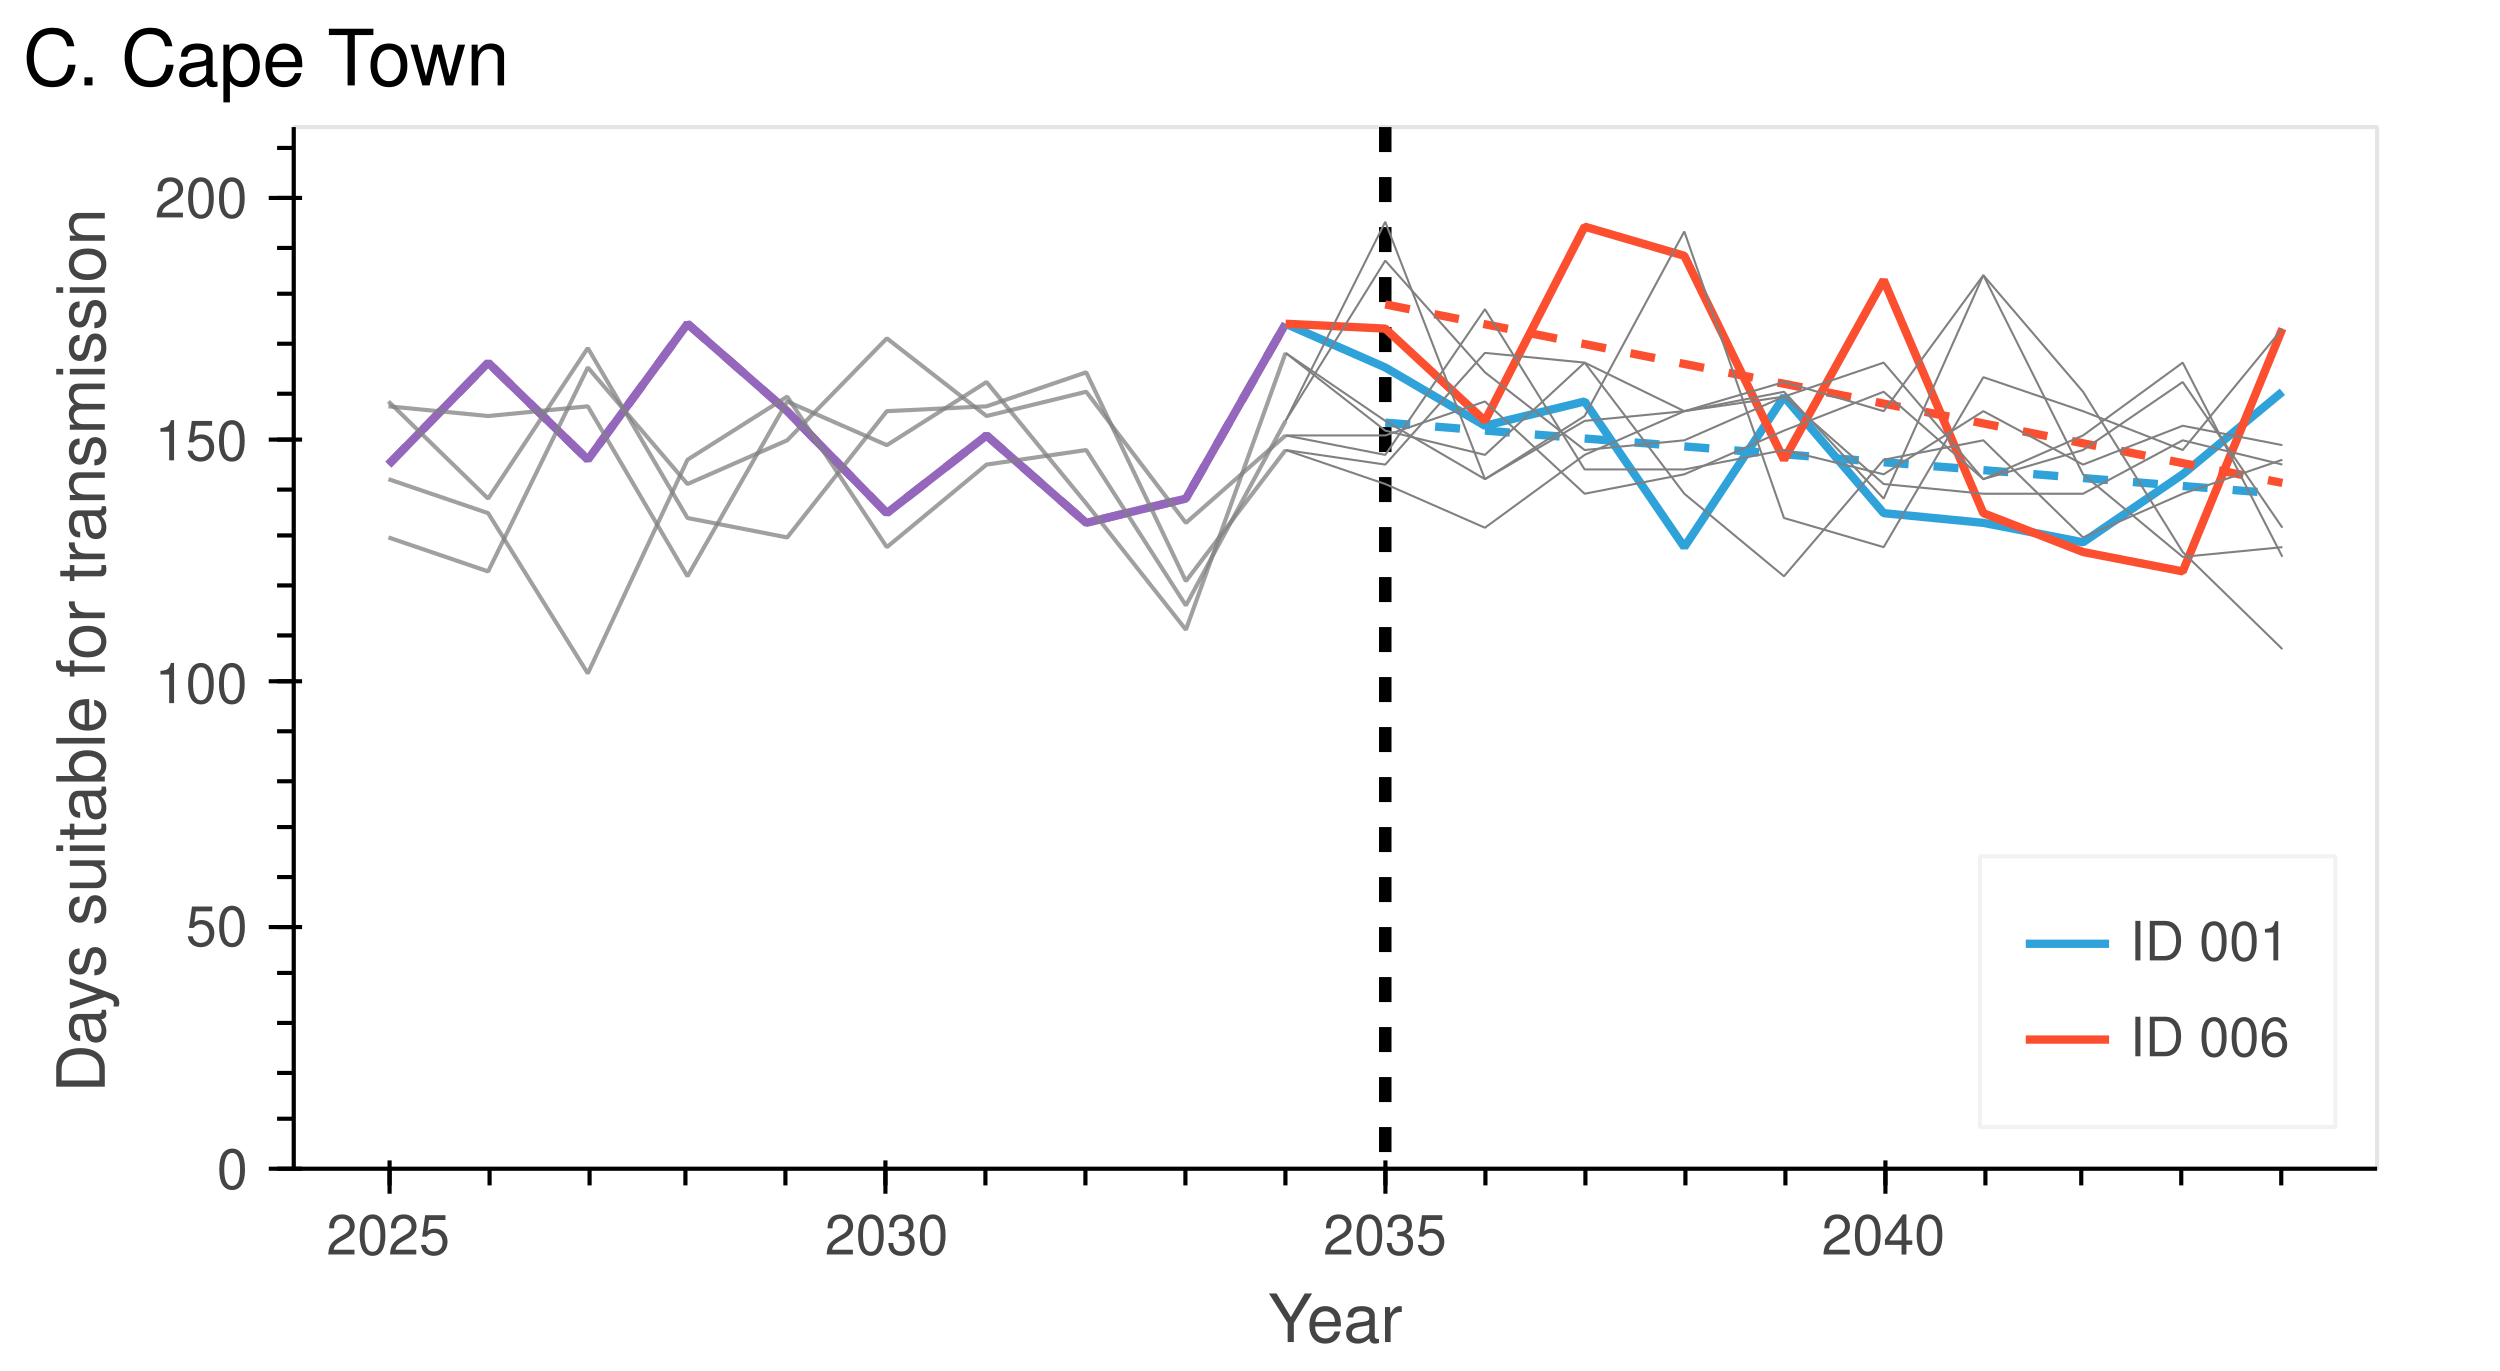
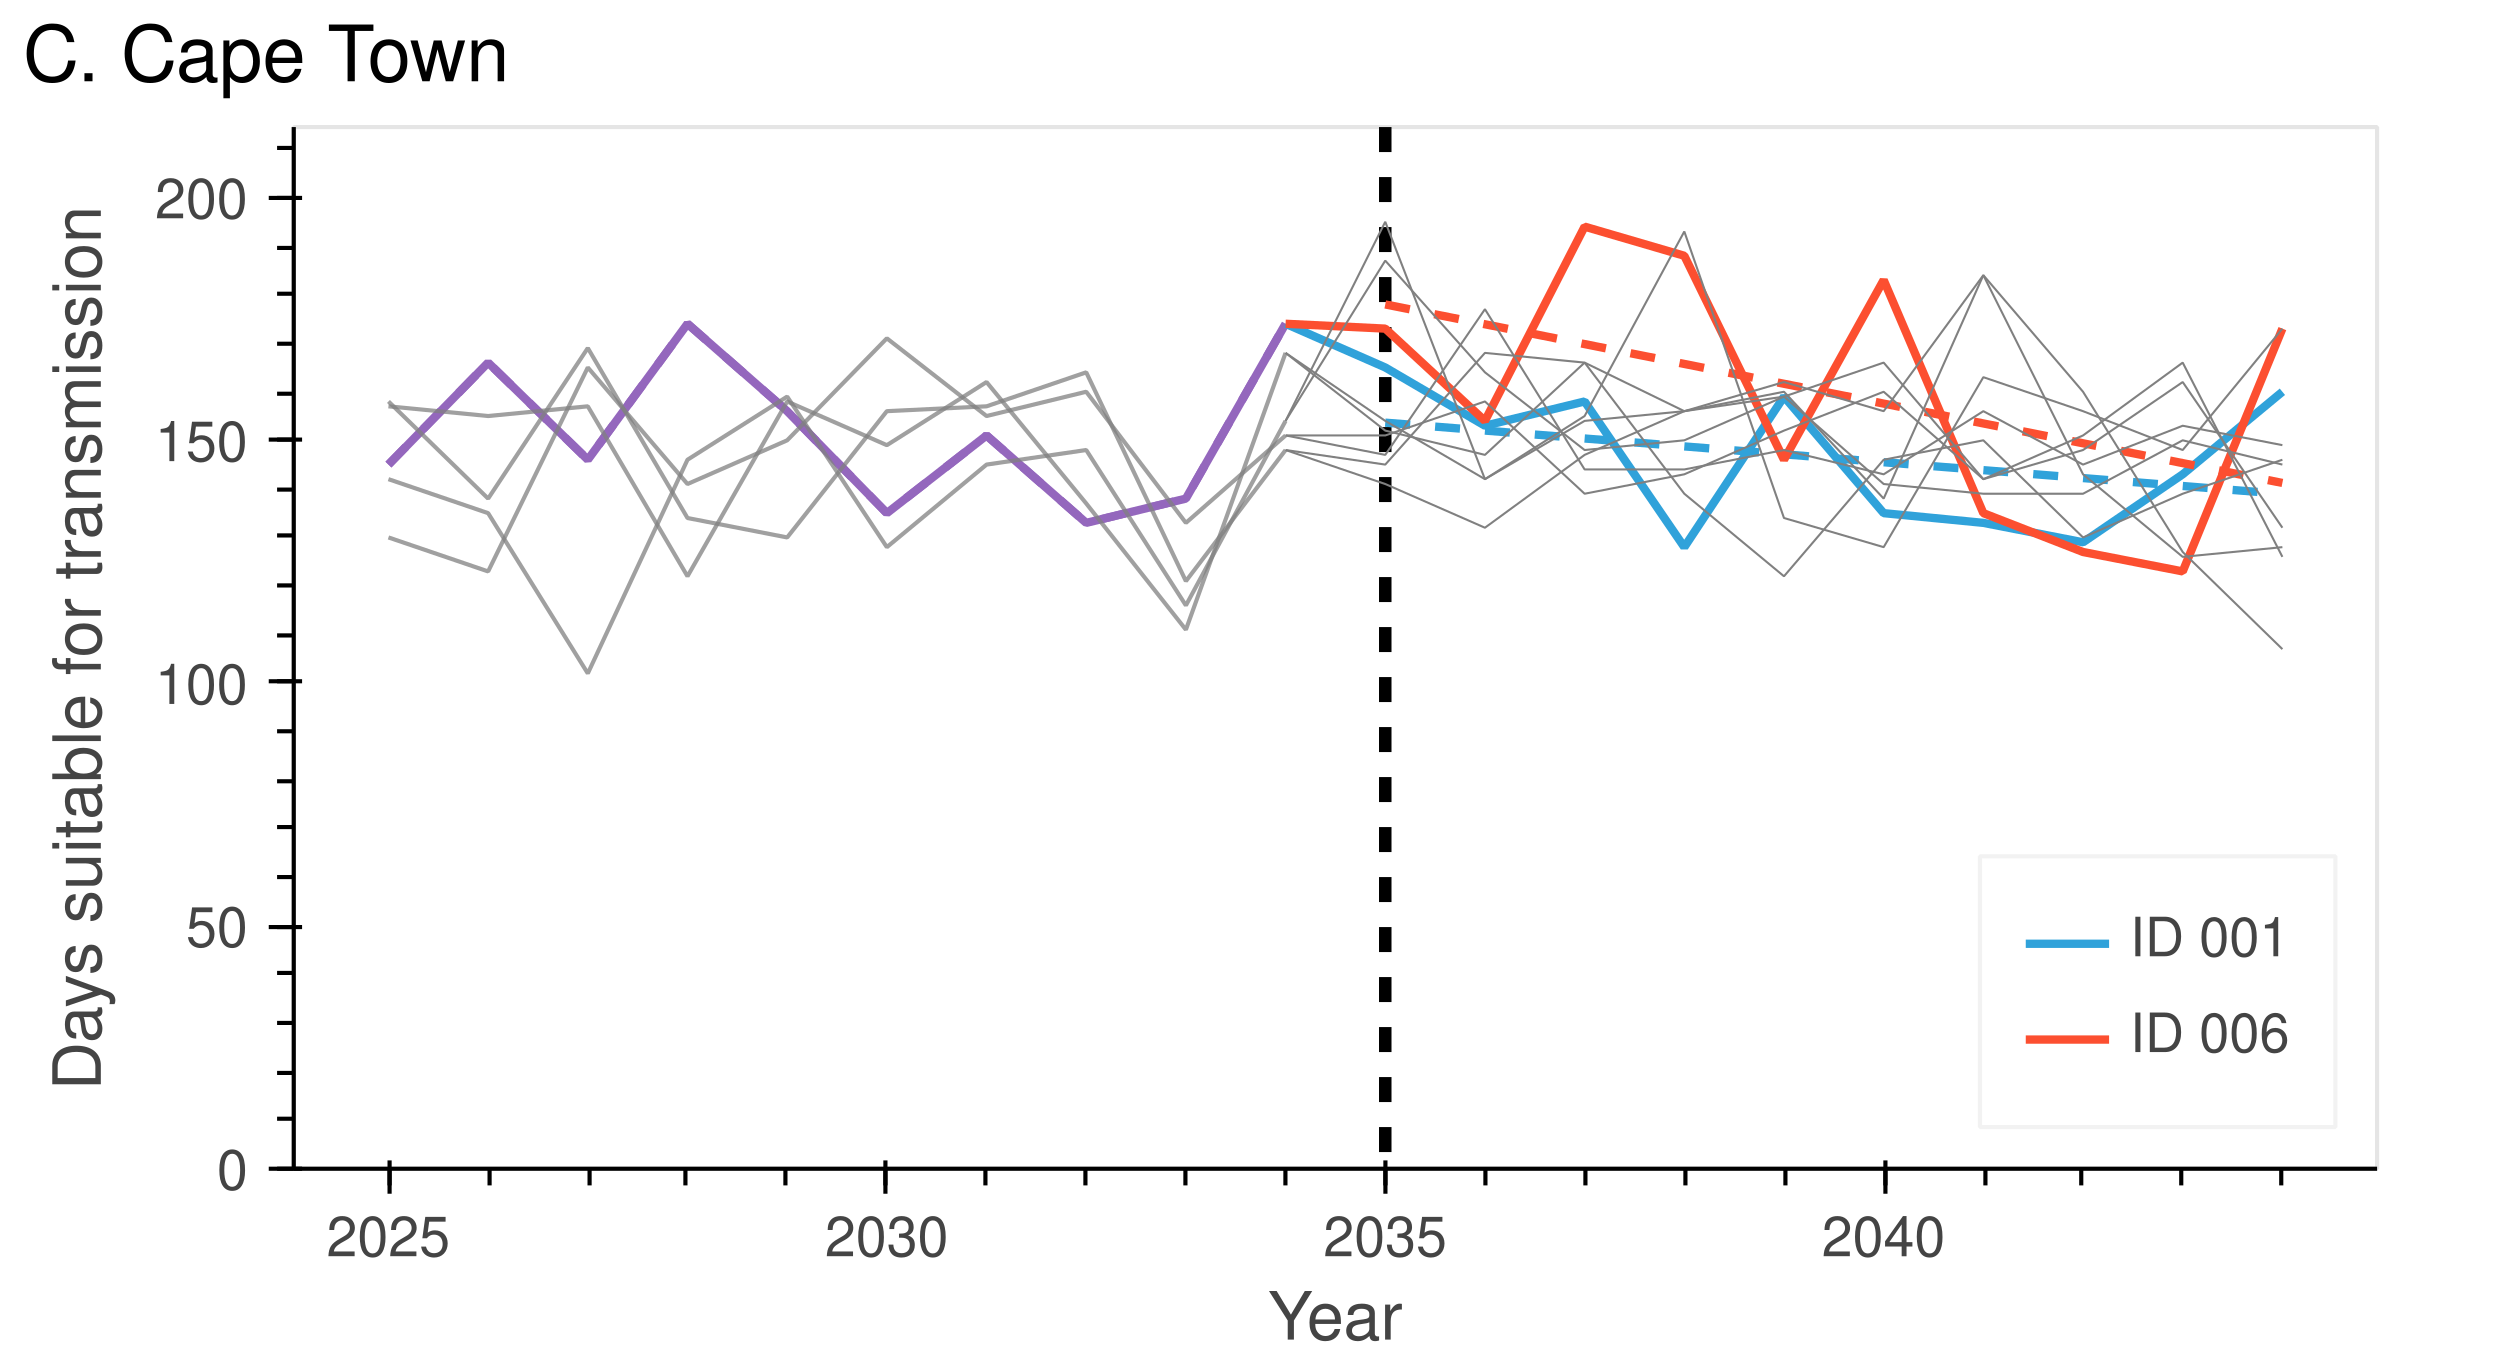
<svg xmlns="http://www.w3.org/2000/svg" version="1.1" width="600" height="329">
  <defs>
-     <clipPath id="qrHXLPAEHOWK">
+     <clipPath id="fwSmhpRrkswO">
      <path fill="none" stroke="none" d="M 70.5 30.5 L 570.5 30.5 L 570.5 280.5 L 70.5 280.5 L 70.5 30.5 Z" />
    </clipPath>
-     <clipPath id="iImNrKSATWlB">
+     <clipPath id="hklfNObJTkie">
      <path fill="none" stroke="none" d="M 70.5 30.5 L 570.5 30.5 L 570.5 280.5 L 70.5 280.5 L 70.5 30.5 Z" />
    </clipPath>
-     <clipPath id="BDKxAVWhhMIe">
+     <clipPath id="WxkSHTUaNZhO">
      <path fill="none" stroke="none" d="M 70.5 30.5 L 570.5 30.5 L 570.5 280.5 L 70.5 280.5 L 70.5 30.5 Z" />
    </clipPath>
-     <clipPath id="QsftzmLxyETf">
+     <clipPath id="meRzJEFsIJvA">
      <path fill="none" stroke="none" d="M 70.5 30.5 L 570.5 30.5 L 570.5 280.5 L 70.5 280.5 L 70.5 30.5 Z" />
    </clipPath>
-     <clipPath id="bNoiZnlAKuav">
+     <clipPath id="CXlgFdwrpheL">
      <path fill="none" stroke="none" d="M 70.5 30.5 L 570.5 30.5 L 570.5 280.5 L 70.5 280.5 L 70.5 30.5 Z" />
    </clipPath>
-     <clipPath id="iAuIpiaTtLFI">
+     <clipPath id="LyuqGbJlOwqZ">
      <path fill="none" stroke="none" d="M 70.5 30.5 L 570.5 30.5 L 570.5 280.5 L 70.5 280.5 L 70.5 30.5 Z" />
    </clipPath>
-     <clipPath id="AmfwlCLSoJCk">
+     <clipPath id="vNzPPoLFDfTp">
      <path fill="none" stroke="none" d="M 70.5 30.5 L 570.5 30.5 L 570.5 280.5 L 70.5 280.5 L 70.5 30.5 Z" />
    </clipPath>
-     <clipPath id="gKtifgJDakck">
+     <clipPath id="zhUTLUHWwVXd">
      <path fill="none" stroke="none" d="M 70.5 30.5 L 570.5 30.5 L 570.5 280.5 L 70.5 280.5 L 70.5 30.5 Z" />
    </clipPath>
-     <clipPath id="dEenGqGNUPkZ">
+     <clipPath id="yqhEkkZPbUMy">
      <path fill="none" stroke="none" d="M 70.5 30.5 L 570.5 30.5 L 570.5 280.5 L 70.5 280.5 L 70.5 30.5 Z" />
    </clipPath>
-     <clipPath id="NMvPCxnwoRWy">
+     <clipPath id="UwrbwmgIAsUn">
      <path fill="none" stroke="none" d="M 70.5 30.5 L 570.5 30.5 L 570.5 280.5 L 70.5 280.5 L 70.5 30.5 Z" />
    </clipPath>
-     <clipPath id="qGXuokVneHKy">
+     <clipPath id="lEHVlRlGpVow">
      <path fill="none" stroke="none" d="M 70.5 30.5 L 570.5 30.5 L 570.5 280.5 L 70.5 280.5 L 70.5 30.5 Z" />
    </clipPath>
-     <clipPath id="wnkpznmvRsfM">
+     <clipPath id="KnySaGwdCvLx">
      <path fill="none" stroke="none" d="M 70.5 30.5 L 570.5 30.5 L 570.5 280.5 L 70.5 280.5 L 70.5 30.5 Z" />
    </clipPath>
-     <clipPath id="OVWtqcMomgek">
+     <clipPath id="SNsCiVsQoeSE">
      <path fill="none" stroke="none" d="M 70.5 30.5 L 570.5 30.5 L 570.5 280.5 L 70.5 280.5 L 70.5 30.5 Z" />
    </clipPath>
-     <clipPath id="JHipdZFXnOdi">
+     <clipPath id="xqTmyDpnmFxT">
      <path fill="none" stroke="none" d="M 70.5 30.5 L 570.5 30.5 L 570.5 280.5 L 70.5 280.5 L 70.5 30.5 Z" />
    </clipPath>
-     <clipPath id="kAuqWKUpFxNS">
+     <clipPath id="EcTpmHAZnGGx">
      <path fill="none" stroke="none" d="M 70.5 30.5 L 570.5 30.5 L 570.5 280.5 L 70.5 280.5 L 70.5 30.5 Z" />
    </clipPath>
-     <clipPath id="AafxTEExkOIy">
+     <clipPath id="HfNQPbrMaWzm">
      <path fill="none" stroke="none" d="M 70.5 30.5 L 570.5 30.5 L 570.5 280.5 L 70.5 280.5 L 70.5 30.5 Z" />
    </clipPath>
-     <clipPath id="qVcwoJGcETUJ">
+     <clipPath id="eqiVubdqfLzt">
      <path fill="none" stroke="none" d="M 70.5 30.5 L 570.5 30.5 L 570.5 280.5 L 70.5 280.5 L 70.5 30.5 Z" />
    </clipPath>
-     <clipPath id="nZBQKsdPkdPF">
+     <clipPath id="rsHgpHAlIdQS">
      <path fill="none" stroke="none" d="M 70.5 30.5 L 570.5 30.5 L 570.5 280.5 L 70.5 280.5 L 70.5 30.5 Z" />
    </clipPath>
-     <clipPath id="JuvdrEWBBuwZ">
+     <clipPath id="abbgxfVXTNqg">
      <path fill="none" stroke="none" d="M 70.5 30.5 L 570.5 30.5 L 570.5 280.5 L 70.5 280.5 L 70.5 30.5 Z" />
    </clipPath>
-     <clipPath id="tUEXMGbmiSzW">
+     <clipPath id="TQydoMvTNABU">
      <path fill="none" stroke="none" d="M 70.5 30.5 L 570.5 30.5 L 570.5 280.5 L 70.5 280.5 L 70.5 30.5 Z" />
    </clipPath>
-     <clipPath id="UEZAyFiGAAAx">
+     <clipPath id="ibrBTdqTxkaD">
      <path fill="none" stroke="none" d="M 70.5 30.5 L 570.5 30.5 L 570.5 280.5 L 70.5 280.5 L 70.5 30.5 Z" />
    </clipPath>
-     <clipPath id="ZeoqChEMpvER">
+     <clipPath id="rrhtPuTXpSCu">
      <path fill="none" stroke="none" d="M 70.5 30.5 L 570.5 30.5 L 570.5 280.5 L 70.5 280.5 L 70.5 30.5 Z" />
    </clipPath>
-     <clipPath id="XcVTrNrkwnaR">
+     <clipPath id="SqbyvsCvkPZr">
      <path fill="none" stroke="none" d="M 70.5 30.5 L 570.5 30.5 L 570.5 280.5 L 70.5 280.5 L 70.5 30.5 Z" />
    </clipPath>
  </defs>
  <path fill="none" stroke="#e5e5e5" paint-order="fill" d="M 70.5 30.5 L 570.5 30.5 L 570.5 280.5 L 70.5 280.5 L 70.5 30.5 Z" stroke-linejoin="bevel" stroke-miterlimit="10" />
-   <path fill="none" stroke="black" paint-order="fill" d="M 332.462 30.5 L 332.462 280.5" stroke-linejoin="bevel" stroke-miterlimit="10" stroke-width="3" stroke-dasharray="6" clip-path="url(#BDKxAVWhhMIe)" />
-   <path fill="none" stroke="#9467bd" paint-order="fill" d="M 93.227 111.502 L 117.151 87.027 L 141.074 110.337 L 164.998 77.703 L 188.921 98.682 L 212.844 123.157 L 236.768 104.509 L 260.691 125.488 L 284.615 119.661 L 308.538 77.703" stroke-linejoin="bevel" stroke-miterlimit="10" stroke-width="2" clip-path="url(#QsftzmLxyETf)" />
-   <path fill="none" stroke="#9467bd" paint-order="fill" d="M 93.227 111.502 L 117.151 87.027 L 141.074 110.337 L 164.998 77.703 L 188.921 98.682 L 212.844 123.157 L 236.768 104.509 L 260.691 125.488 L 284.615 119.661 L 308.538 77.703" stroke-linejoin="bevel" stroke-miterlimit="10" stroke-width="2" stroke-dasharray="6" clip-path="url(#bNoiZnlAKuav)" />
-   <path fill="none" stroke="#30a2da" paint-order="fill" d="M 308.538 77.703 L 332.462 88.192 L 356.385 102.178 L 380.309 96.351 L 404.232 131.316 L 428.156 95.185 L 452.079 123.157 L 476.002 125.488 L 499.926 130.15 L 523.849 113.833 L 547.773 94.02" stroke-linejoin="bevel" stroke-miterlimit="10" stroke-width="2" clip-path="url(#iAuIpiaTtLFI)" />
-   <path fill="none" stroke="#30a2da" paint-order="fill" d="M 332.462 101.437 L 356.385 103.337 L 380.309 105.237 L 404.232 107.137 L 428.156 109.037 L 452.079 110.937 L 476.002 112.837 L 499.926 114.737 L 523.849 116.638 L 547.773 118.538" stroke-linejoin="bevel" stroke-miterlimit="10" stroke-width="2" stroke-dasharray="6" clip-path="url(#AmfwlCLSoJCk)" />
-   <path fill="none" stroke="#fc4f30" paint-order="fill" d="M 308.538 77.703 L 332.462 78.868 L 356.385 101.013 L 380.309 54.393 L 404.232 61.386 L 428.156 110.337 L 452.079 67.213 L 476.002 123.157 L 499.926 132.481 L 523.849 137.143 L 547.773 78.868" stroke-linejoin="bevel" stroke-miterlimit="10" stroke-width="2" clip-path="url(#gKtifgJDakck)" />
-   <path fill="none" stroke="#fc4f30" paint-order="fill" d="M 332.462 73.062 L 356.385 77.823 L 380.309 82.584 L 404.232 87.345 L 428.156 92.106 L 452.079 96.866 L 476.002 101.627 L 499.926 106.388 L 523.849 111.149 L 547.773 115.91" stroke-linejoin="bevel" stroke-miterlimit="10" stroke-width="2" stroke-dasharray="6" clip-path="url(#dEenGqGNUPkZ)" />
-   <path fill="none" stroke="rgb(128,128,128)" paint-order="fill" d="M 93.227 97.516 L 117.151 99.847 L 141.074 97.516 L 164.998 138.309 L 188.921 96.351 L 212.844 106.84 L 236.768 91.689 L 260.691 120.826 L 284.615 151.129 L 308.538 84.696" stroke-opacity="0.749" stroke-linejoin="bevel" stroke-miterlimit="10" clip-path="url(#NMvPCxnwoRWy)" />
-   <path fill="none" stroke="grey" paint-order="fill" d="M 308.538 84.696 L 332.462 103.344 L 356.385 109.171 L 380.309 87.027 L 404.232 118.495 L 428.156 138.309 L 452.079 110.337 L 476.002 105.675 L 499.926 128.985 L 523.849 118.495 L 547.773 110.337" stroke-linejoin="bevel" stroke-miterlimit="10" stroke-width="0.5" clip-path="url(#qGXuokVneHKy)" />
-   <path fill="none" stroke="grey" paint-order="fill" d="M 308.538 84.696 L 332.462 101.013 L 356.385 114.999 L 380.309 101.013 L 404.232 98.682 L 428.156 94.02 L 452.079 119.661 L 476.002 66.048 L 499.926 94.02 L 523.849 132.481 L 547.773 155.791" stroke-linejoin="bevel" stroke-miterlimit="10" stroke-width="0.5" clip-path="url(#wnkpznmvRsfM)" />
-   <path fill="none" stroke="rgb(128,128,128)" paint-order="fill" d="M 93.227 96.351 L 117.151 119.661 L 141.074 83.53 L 164.998 124.323 L 188.921 128.985 L 212.844 98.682 L 236.768 97.516 L 260.691 89.358 L 284.615 139.474 L 308.538 108.006" stroke-opacity="0.749" stroke-linejoin="bevel" stroke-miterlimit="10" clip-path="url(#OVWtqcMomgek)" />
-   <path fill="none" stroke="grey" paint-order="fill" d="M 308.538 108.006 L 332.462 111.502 L 356.385 84.696 L 380.309 87.027 L 404.232 98.682 L 428.156 91.689 L 452.079 98.682 L 476.002 66.048 L 499.926 113.833 L 523.849 133.647 L 547.773 131.316" stroke-linejoin="bevel" stroke-miterlimit="10" stroke-width="0.5" clip-path="url(#JHipdZFXnOdi)" />
-   <path fill="none" stroke="grey" paint-order="fill" d="M 308.538 108.006 L 332.462 116.164 L 356.385 126.654 L 380.309 109.171 L 404.232 98.682 L 428.156 95.185 L 452.079 87.027 L 476.002 114.999 L 499.926 104.509 L 523.849 87.027 L 547.773 133.647" stroke-linejoin="bevel" stroke-miterlimit="10" stroke-width="0.5" clip-path="url(#kAuqWKUpFxNS)" />
-   <path fill="none" stroke="rgb(128,128,128)" paint-order="fill" d="M 93.227 128.985 L 117.151 137.143 L 141.074 88.192 L 164.998 116.164 L 188.921 105.675 L 212.844 81.199 L 236.768 99.847 L 260.691 94.02 L 284.615 125.488 L 308.538 104.509" stroke-opacity="0.749" stroke-linejoin="bevel" stroke-miterlimit="10" clip-path="url(#AafxTEExkOIy)" />
-   <path fill="none" stroke="grey" paint-order="fill" d="M 308.538 104.509 L 332.462 104.509 L 356.385 96.351 L 380.309 118.495 L 404.232 113.833 L 428.156 103.344 L 452.079 94.02 L 476.002 114.999 L 499.926 108.006 L 523.849 91.689 L 547.773 126.654" stroke-linejoin="bevel" stroke-miterlimit="10" stroke-width="0.5" clip-path="url(#qVcwoJGcETUJ)" />
-   <path fill="none" stroke="grey" paint-order="fill" d="M 308.538 104.509 L 332.462 109.171 L 356.385 74.206 L 380.309 112.668 L 404.232 112.668 L 428.156 108.006 L 452.079 113.833 L 476.002 98.682 L 499.926 111.502 L 523.849 102.178 L 547.773 106.84" stroke-linejoin="bevel" stroke-miterlimit="10" stroke-width="0.5" clip-path="url(#nZBQKsdPkdPF)" />
-   <path fill="none" stroke="rgb(128,128,128)" paint-order="fill" d="M 93.227 114.999 L 117.151 123.157 L 141.074 161.619 L 164.998 110.337 L 188.921 95.185 L 212.844 131.316 L 236.768 111.502 L 260.691 108.006 L 284.615 145.302 L 308.538 101.013" stroke-opacity="0.749" stroke-linejoin="bevel" stroke-miterlimit="10" clip-path="url(#JuvdrEWBBuwZ)" />
-   <path fill="none" stroke="grey" paint-order="fill" d="M 308.538 101.013 L 332.462 53.227 L 356.385 114.999 L 380.309 99.847 L 404.232 55.558 L 428.156 124.323 L 452.079 131.316 L 476.002 90.523 L 499.926 98.682 L 523.849 108.006 L 547.773 78.868" stroke-linejoin="bevel" stroke-miterlimit="10" stroke-width="0.5" clip-path="url(#tUEXMGbmiSzW)" />
-   <path fill="none" stroke="grey" paint-order="fill" d="M 308.538 101.013 L 332.462 62.551 L 356.385 89.358 L 380.309 108.006 L 404.232 105.675 L 428.156 95.185 L 452.079 116.164 L 476.002 118.495 L 499.926 118.495 L 523.849 105.675 L 547.773 111.502" stroke-linejoin="bevel" stroke-miterlimit="10" stroke-width="0.5" clip-path="url(#UEZAyFiGAAAx)" />
+   <path fill="none" stroke="black" paint-order="fill" d="M 332.462 30.5 L 332.462 280.5" stroke-linejoin="bevel" stroke-miterlimit="10" stroke-width="3" stroke-dasharray="6" clip-path="url(#WxkSHTUaNZhO)" />
+   <path fill="none" stroke="#9467bd" paint-order="fill" d="M 93.227 111.502 L 117.151 87.027 L 141.074 110.337 L 164.998 77.703 L 188.921 98.682 L 212.844 123.157 L 236.768 104.509 L 260.691 125.488 L 284.615 119.661 L 308.538 77.703" stroke-linejoin="bevel" stroke-miterlimit="10" stroke-width="2" clip-path="url(#meRzJEFsIJvA)" />
+   <path fill="none" stroke="#9467bd" paint-order="fill" d="M 93.227 111.502 L 117.151 87.027 L 141.074 110.337 L 164.998 77.703 L 188.921 98.682 L 212.844 123.157 L 236.768 104.509 L 260.691 125.488 L 284.615 119.661 L 308.538 77.703" stroke-linejoin="bevel" stroke-miterlimit="10" stroke-width="2" stroke-dasharray="6" clip-path="url(#CXlgFdwrpheL)" />
+   <path fill="none" stroke="#30a2da" paint-order="fill" d="M 308.538 77.703 L 332.462 88.192 L 356.385 102.178 L 380.309 96.351 L 404.232 131.316 L 428.156 95.185 L 452.079 123.157 L 476.002 125.488 L 499.926 130.15 L 523.849 113.833 L 547.773 94.02" stroke-linejoin="bevel" stroke-miterlimit="10" stroke-width="2" clip-path="url(#LyuqGbJlOwqZ)" />
+   <path fill="none" stroke="#30a2da" paint-order="fill" d="M 332.462 101.437 L 356.385 103.337 L 380.309 105.237 L 404.232 107.137 L 428.156 109.037 L 452.079 110.937 L 476.002 112.837 L 499.926 114.737 L 523.849 116.638 L 547.773 118.538" stroke-linejoin="bevel" stroke-miterlimit="10" stroke-width="2" stroke-dasharray="6" clip-path="url(#vNzPPoLFDfTp)" />
+   <path fill="none" stroke="#fc4f30" paint-order="fill" d="M 308.538 77.703 L 332.462 78.868 L 356.385 101.013 L 380.309 54.393 L 404.232 61.386 L 428.156 110.337 L 452.079 67.213 L 476.002 123.157 L 499.926 132.481 L 523.849 137.143 L 547.773 78.868" stroke-linejoin="bevel" stroke-miterlimit="10" stroke-width="2" clip-path="url(#zhUTLUHWwVXd)" />
+   <path fill="none" stroke="#fc4f30" paint-order="fill" d="M 332.462 73.062 L 356.385 77.823 L 380.309 82.584 L 404.232 87.345 L 428.156 92.106 L 452.079 96.866 L 476.002 101.627 L 499.926 106.388 L 523.849 111.149 L 547.773 115.91" stroke-linejoin="bevel" stroke-miterlimit="10" stroke-width="2" stroke-dasharray="6" clip-path="url(#yqhEkkZPbUMy)" />
+   <path fill="none" stroke="rgb(128,128,128)" paint-order="fill" d="M 93.227 97.516 L 117.151 99.847 L 141.074 97.516 L 164.998 138.309 L 188.921 96.351 L 212.844 106.84 L 236.768 91.689 L 260.691 120.826 L 284.615 151.129 L 308.538 84.696" stroke-opacity="0.749" stroke-linejoin="bevel" stroke-miterlimit="10" clip-path="url(#UwrbwmgIAsUn)" />
+   <path fill="none" stroke="grey" paint-order="fill" d="M 308.538 84.696 L 332.462 103.344 L 356.385 109.171 L 380.309 87.027 L 404.232 118.495 L 428.156 138.309 L 452.079 110.337 L 476.002 105.675 L 499.926 128.985 L 523.849 118.495 L 547.773 110.337" stroke-linejoin="bevel" stroke-miterlimit="10" stroke-width="0.5" clip-path="url(#lEHVlRlGpVow)" />
+   <path fill="none" stroke="grey" paint-order="fill" d="M 308.538 84.696 L 332.462 101.013 L 356.385 114.999 L 380.309 101.013 L 404.232 98.682 L 428.156 94.02 L 452.079 119.661 L 476.002 66.048 L 499.926 94.02 L 523.849 132.481 L 547.773 155.791" stroke-linejoin="bevel" stroke-miterlimit="10" stroke-width="0.5" clip-path="url(#KnySaGwdCvLx)" />
+   <path fill="none" stroke="rgb(128,128,128)" paint-order="fill" d="M 93.227 96.351 L 117.151 119.661 L 141.074 83.53 L 164.998 124.323 L 188.921 128.985 L 212.844 98.682 L 236.768 97.516 L 260.691 89.358 L 284.615 139.474 L 308.538 108.006" stroke-opacity="0.749" stroke-linejoin="bevel" stroke-miterlimit="10" clip-path="url(#SNsCiVsQoeSE)" />
+   <path fill="none" stroke="grey" paint-order="fill" d="M 308.538 108.006 L 332.462 111.502 L 356.385 84.696 L 380.309 87.027 L 404.232 98.682 L 428.156 91.689 L 452.079 98.682 L 476.002 66.048 L 499.926 113.833 L 523.849 133.647 L 547.773 131.316" stroke-linejoin="bevel" stroke-miterlimit="10" stroke-width="0.5" clip-path="url(#xqTmyDpnmFxT)" />
+   <path fill="none" stroke="grey" paint-order="fill" d="M 308.538 108.006 L 332.462 116.164 L 356.385 126.654 L 380.309 109.171 L 404.232 98.682 L 428.156 95.185 L 452.079 87.027 L 476.002 114.999 L 499.926 104.509 L 523.849 87.027 L 547.773 133.647" stroke-linejoin="bevel" stroke-miterlimit="10" stroke-width="0.5" clip-path="url(#EcTpmHAZnGGx)" />
+   <path fill="none" stroke="rgb(128,128,128)" paint-order="fill" d="M 93.227 128.985 L 117.151 137.143 L 141.074 88.192 L 164.998 116.164 L 188.921 105.675 L 212.844 81.199 L 236.768 99.847 L 260.691 94.02 L 284.615 125.488 L 308.538 104.509" stroke-opacity="0.749" stroke-linejoin="bevel" stroke-miterlimit="10" clip-path="url(#HfNQPbrMaWzm)" />
+   <path fill="none" stroke="grey" paint-order="fill" d="M 308.538 104.509 L 332.462 104.509 L 356.385 96.351 L 380.309 118.495 L 404.232 113.833 L 428.156 103.344 L 452.079 94.02 L 476.002 114.999 L 499.926 108.006 L 523.849 91.689 L 547.773 126.654" stroke-linejoin="bevel" stroke-miterlimit="10" stroke-width="0.5" clip-path="url(#eqiVubdqfLzt)" />
+   <path fill="none" stroke="grey" paint-order="fill" d="M 308.538 104.509 L 332.462 109.171 L 356.385 74.206 L 380.309 112.668 L 404.232 112.668 L 428.156 108.006 L 452.079 113.833 L 476.002 98.682 L 499.926 111.502 L 523.849 102.178 L 547.773 106.84" stroke-linejoin="bevel" stroke-miterlimit="10" stroke-width="0.5" clip-path="url(#rsHgpHAlIdQS)" />
+   <path fill="none" stroke="rgb(128,128,128)" paint-order="fill" d="M 93.227 114.999 L 117.151 123.157 L 141.074 161.619 L 164.998 110.337 L 188.921 95.185 L 212.844 131.316 L 236.768 111.502 L 260.691 108.006 L 284.615 145.302 L 308.538 101.013" stroke-opacity="0.749" stroke-linejoin="bevel" stroke-miterlimit="10" clip-path="url(#abbgxfVXTNqg)" />
+   <path fill="none" stroke="grey" paint-order="fill" d="M 308.538 101.013 L 332.462 53.227 L 356.385 114.999 L 380.309 99.847 L 404.232 55.558 L 428.156 124.323 L 452.079 131.316 L 476.002 90.523 L 499.926 98.682 L 523.849 108.006 L 547.773 78.868" stroke-linejoin="bevel" stroke-miterlimit="10" stroke-width="0.5" clip-path="url(#TQydoMvTNABU)" />
+   <path fill="none" stroke="grey" paint-order="fill" d="M 308.538 101.013 L 332.462 62.551 L 356.385 89.358 L 380.309 108.006 L 404.232 105.675 L 428.156 95.185 L 452.079 116.164 L 476.002 118.495 L 499.926 118.495 L 523.849 105.675 L 547.773 111.502" stroke-linejoin="bevel" stroke-miterlimit="10" stroke-width="0.5" clip-path="url(#ibrBTdqTxkaD)" />
  <path fill="none" stroke="black" paint-order="fill" d="M 70.5 280.5 L 570.5 280.5" stroke-linejoin="bevel" stroke-miterlimit="10" />
  <path fill="none" stroke="black" paint-order="fill" d="M 93.5 286.5 L 93.5 278.5 M 212.5 286.5 L 212.5 278.5 M 332.5 286.5 L 332.5 278.5 M 452.5 286.5 L 452.5 278.5" stroke-linejoin="bevel" stroke-miterlimit="10" />
  <path fill="none" stroke="black" paint-order="fill" d="M 93.5 284.5 L 93.5 280.5 M 117.5 284.5 L 117.5 280.5 M 141.5 284.5 L 141.5 280.5 M 164.5 284.5 L 164.5 280.5 M 188.5 284.5 L 188.5 280.5 M 212.5 284.5 L 212.5 280.5 M 236.5 284.5 L 236.5 280.5 M 260.5 284.5 L 260.5 280.5 M 284.5 284.5 L 284.5 280.5 M 308.5 284.5 L 308.5 280.5 M 332.5 284.5 L 332.5 280.5 M 356.5 284.5 L 356.5 280.5 M 380.5 284.5 L 380.5 280.5 M 404.5 284.5 L 404.5 280.5 M 428.5 284.5 L 428.5 280.5 M 452.5 284.5 L 452.5 280.5 M 476.5 284.5 L 476.5 280.5 M 499.5 284.5 L 499.5 280.5 M 523.5 284.5 L 523.5 280.5 M 547.5 284.5 L 547.5 280.5" stroke-linejoin="bevel" stroke-miterlimit="10" />
-   <text fill="#444444" stroke="none" font-family="helvetica" font-size="10pt" font-style="normal" font-weight="normal" text-decoration="normal" x="77.827" y="300.594" text-anchor="start" dominant-baseline="alphabetic" transform="matrix(1, 0, 0, 1, 0.5, 0.5)">2025</text>
-   <text fill="none" stroke="rgb(0,0,0)" font-family="helvetica" font-size="10pt" font-style="normal" font-weight="normal" text-decoration="normal" x="77.827" y="300.594" text-anchor="start" dominant-baseline="alphabetic" transform="matrix(1, 0, 0, 1, 0.5, 0.5)" stroke-opacity="0" stroke-linejoin="bevel" stroke-miterlimit="10">2025</text>
-   <text fill="#444444" stroke="none" font-family="helvetica" font-size="10pt" font-style="normal" font-weight="normal" text-decoration="normal" x="197.444" y="300.594" text-anchor="start" dominant-baseline="alphabetic" transform="matrix(1, 0, 0, 1, 0.5, 0.5)">2030</text>
-   <text fill="none" stroke="rgb(0,0,0)" font-family="helvetica" font-size="10pt" font-style="normal" font-weight="normal" text-decoration="normal" x="197.444" y="300.594" text-anchor="start" dominant-baseline="alphabetic" transform="matrix(1, 0, 0, 1, 0.5, 0.5)" stroke-opacity="0" stroke-linejoin="bevel" stroke-miterlimit="10">2030</text>
-   <text fill="#444444" stroke="none" font-family="helvetica" font-size="10pt" font-style="normal" font-weight="normal" text-decoration="normal" x="317.062" y="300.594" text-anchor="start" dominant-baseline="alphabetic" transform="matrix(1, 0, 0, 1, 0.5, 0.5)">2035</text>
-   <text fill="none" stroke="rgb(0,0,0)" font-family="helvetica" font-size="10pt" font-style="normal" font-weight="normal" text-decoration="normal" x="317.062" y="300.594" text-anchor="start" dominant-baseline="alphabetic" transform="matrix(1, 0, 0, 1, 0.5, 0.5)" stroke-opacity="0" stroke-linejoin="bevel" stroke-miterlimit="10">2035</text>
-   <text fill="#444444" stroke="none" font-family="helvetica" font-size="10pt" font-style="normal" font-weight="normal" text-decoration="normal" x="436.679" y="300.594" text-anchor="start" dominant-baseline="alphabetic" transform="matrix(1, 0, 0, 1, 0.5, 0.5)">2040</text>
-   <text fill="none" stroke="rgb(0,0,0)" font-family="helvetica" font-size="10pt" font-style="normal" font-weight="normal" text-decoration="normal" x="436.679" y="300.594" text-anchor="start" dominant-baseline="alphabetic" transform="matrix(1, 0, 0, 1, 0.5, 0.5)" stroke-opacity="0" stroke-linejoin="bevel" stroke-miterlimit="10">2040</text>
-   <text fill="#444444" stroke="none" font-family="helvetica" font-size="12pt" font-style="normal" font-weight="normal" text-decoration="normal" x="303.833" y="321.594" text-anchor="start" dominant-baseline="alphabetic" transform="matrix(1, 0, 0, 1, 0.5, 0.5)">Year</text>
-   <text fill="none" stroke="rgb(0,0,0)" font-family="helvetica" font-size="12pt" font-style="normal" font-weight="normal" text-decoration="normal" x="303.833" y="321.594" text-anchor="start" dominant-baseline="alphabetic" transform="matrix(1, 0, 0, 1, 0.5, 0.5)" stroke-opacity="0" stroke-linejoin="bevel" stroke-miterlimit="10">Year</text>
+   <text fill="#444444" stroke="none" font-family="helvetica" font-size="10pt" font-style="normal" font-weight="normal" text-decoration="normal" x="77.861" y="301" text-anchor="start" dominant-baseline="alphabetic" transform="matrix(1, 0, 0, 1, 0.5, 0.5)">2025</text>
+   <text fill="none" stroke="rgb(0,0,0)" font-family="helvetica" font-size="10pt" font-style="normal" font-weight="normal" text-decoration="normal" x="77.861" y="301" text-anchor="start" dominant-baseline="alphabetic" transform="matrix(1, 0, 0, 1, 0.5, 0.5)" stroke-opacity="0" stroke-linejoin="bevel" stroke-miterlimit="10">2025</text>
+   <text fill="#444444" stroke="none" font-family="helvetica" font-size="10pt" font-style="normal" font-weight="normal" text-decoration="normal" x="197.478" y="301" text-anchor="start" dominant-baseline="alphabetic" transform="matrix(1, 0, 0, 1, 0.5, 0.5)">2030</text>
+   <text fill="none" stroke="rgb(0,0,0)" font-family="helvetica" font-size="10pt" font-style="normal" font-weight="normal" text-decoration="normal" x="197.478" y="301" text-anchor="start" dominant-baseline="alphabetic" transform="matrix(1, 0, 0, 1, 0.5, 0.5)" stroke-opacity="0" stroke-linejoin="bevel" stroke-miterlimit="10">2030</text>
+   <text fill="#444444" stroke="none" font-family="helvetica" font-size="10pt" font-style="normal" font-weight="normal" text-decoration="normal" x="317.095" y="301" text-anchor="start" dominant-baseline="alphabetic" transform="matrix(1, 0, 0, 1, 0.5, 0.5)">2035</text>
+   <text fill="none" stroke="rgb(0,0,0)" font-family="helvetica" font-size="10pt" font-style="normal" font-weight="normal" text-decoration="normal" x="317.095" y="301" text-anchor="start" dominant-baseline="alphabetic" transform="matrix(1, 0, 0, 1, 0.5, 0.5)" stroke-opacity="0" stroke-linejoin="bevel" stroke-miterlimit="10">2035</text>
+   <text fill="#444444" stroke="none" font-family="helvetica" font-size="10pt" font-style="normal" font-weight="normal" text-decoration="normal" x="436.712" y="301" text-anchor="start" dominant-baseline="alphabetic" transform="matrix(1, 0, 0, 1, 0.5, 0.5)">2040</text>
+   <text fill="none" stroke="rgb(0,0,0)" font-family="helvetica" font-size="10pt" font-style="normal" font-weight="normal" text-decoration="normal" x="436.712" y="301" text-anchor="start" dominant-baseline="alphabetic" transform="matrix(1, 0, 0, 1, 0.5, 0.5)" stroke-opacity="0" stroke-linejoin="bevel" stroke-miterlimit="10">2040</text>
+   <text fill="#444444" stroke="none" font-family="helvetica" font-size="12pt" font-style="normal" font-weight="normal" text-decoration="normal" x="303.85" y="321" text-anchor="start" dominant-baseline="alphabetic" transform="matrix(1, 0, 0, 1, 0.5, 0.5)">Year</text>
+   <text fill="none" stroke="rgb(0,0,0)" font-family="helvetica" font-size="12pt" font-style="normal" font-weight="normal" text-decoration="normal" x="303.85" y="321" text-anchor="start" dominant-baseline="alphabetic" transform="matrix(1, 0, 0, 1, 0.5, 0.5)" stroke-opacity="0" stroke-linejoin="bevel" stroke-miterlimit="10">Year</text>
  <path fill="none" stroke="black" paint-order="fill" d="M 70.5 280.5 L 70.5 30.5" stroke-linejoin="bevel" stroke-miterlimit="10" />
  <path fill="none" stroke="black" paint-order="fill" d="M 64.5 280.5 L 72.5 280.5 M 64.5 222.5 L 72.5 222.5 M 64.5 163.5 L 72.5 163.5 M 64.5 105.5 L 72.5 105.5 M 64.5 47.5 L 72.5 47.5" stroke-linejoin="bevel" stroke-miterlimit="10" />
  <path fill="none" stroke="black" paint-order="fill" d="M 66.5 280.5 L 70.5 280.5 M 66.5 268.5 L 70.5 268.5 M 66.5 257.5 L 70.5 257.5 M 66.5 245.5 L 70.5 245.5 M 66.5 233.5 L 70.5 233.5 M 66.5 222.5 L 70.5 222.5 M 66.5 210.5 L 70.5 210.5 M 66.5 198.5 L 70.5 198.5 M 66.5 187.5 L 70.5 187.5 M 66.5 175.5 L 70.5 175.5 M 66.5 163.5 L 70.5 163.5 M 66.5 152.5 L 70.5 152.5 M 66.5 140.5 L 70.5 140.5 M 66.5 128.5 L 70.5 128.5 M 66.5 117.5 L 70.5 117.5 M 66.5 105.5 L 70.5 105.5 M 66.5 94.5 L 70.5 94.5 M 66.5 82.5 L 70.5 82.5 M 66.5 70.5 L 70.5 70.5 M 66.5 59.5 L 70.5 59.5 M 66.5 47.5 L 70.5 47.5 M 66.5 35.5 L 70.5 35.5" stroke-linejoin="bevel" stroke-miterlimit="10" />
-   <text fill="#444444" stroke="none" font-family="helvetica" font-size="10pt" font-style="normal" font-weight="normal" text-decoration="normal" x="51.55" y="284.797" text-anchor="start" dominant-baseline="alphabetic" transform="matrix(1, 0, 0, 1, 0.5, 0.5)">0</text>
-   <text fill="none" stroke="rgb(0,0,0)" font-family="helvetica" font-size="10pt" font-style="normal" font-weight="normal" text-decoration="normal" x="51.55" y="284.797" text-anchor="start" dominant-baseline="alphabetic" transform="matrix(1, 0, 0, 1, 0.5, 0.5)" stroke-opacity="0" stroke-linejoin="bevel" stroke-miterlimit="10">0</text>
-   <text fill="#444444" stroke="none" font-family="helvetica" font-size="10pt" font-style="normal" font-weight="normal" text-decoration="normal" x="44.1" y="226.522" text-anchor="start" dominant-baseline="alphabetic" transform="matrix(1, 0, 0, 1, 0.5, 0.5)">50</text>
-   <text fill="none" stroke="rgb(0,0,0)" font-family="helvetica" font-size="10pt" font-style="normal" font-weight="normal" text-decoration="normal" x="44.1" y="226.522" text-anchor="start" dominant-baseline="alphabetic" transform="matrix(1, 0, 0, 1, 0.5, 0.5)" stroke-opacity="0" stroke-linejoin="bevel" stroke-miterlimit="10">50</text>
-   <text fill="#444444" stroke="none" font-family="helvetica" font-size="10pt" font-style="normal" font-weight="normal" text-decoration="normal" x="36.65" y="168.247" text-anchor="start" dominant-baseline="alphabetic" transform="matrix(1, 0, 0, 1, 0.5, 0.5)">100</text>
-   <text fill="none" stroke="rgb(0,0,0)" font-family="helvetica" font-size="10pt" font-style="normal" font-weight="normal" text-decoration="normal" x="36.65" y="168.247" text-anchor="start" dominant-baseline="alphabetic" transform="matrix(1, 0, 0, 1, 0.5, 0.5)" stroke-opacity="0" stroke-linejoin="bevel" stroke-miterlimit="10">100</text>
-   <text fill="#444444" stroke="none" font-family="helvetica" font-size="10pt" font-style="normal" font-weight="normal" text-decoration="normal" x="36.65" y="109.972" text-anchor="start" dominant-baseline="alphabetic" transform="matrix(1, 0, 0, 1, 0.5, 0.5)">150</text>
-   <text fill="none" stroke="rgb(0,0,0)" font-family="helvetica" font-size="10pt" font-style="normal" font-weight="normal" text-decoration="normal" x="36.65" y="109.972" text-anchor="start" dominant-baseline="alphabetic" transform="matrix(1, 0, 0, 1, 0.5, 0.5)" stroke-opacity="0" stroke-linejoin="bevel" stroke-miterlimit="10">150</text>
-   <text fill="#444444" stroke="none" font-family="helvetica" font-size="10pt" font-style="normal" font-weight="normal" text-decoration="normal" x="36.65" y="51.697" text-anchor="start" dominant-baseline="alphabetic" transform="matrix(1, 0, 0, 1, 0.5, 0.5)">200</text>
-   <text fill="none" stroke="rgb(0,0,0)" font-family="helvetica" font-size="10pt" font-style="normal" font-weight="normal" text-decoration="normal" x="36.65" y="51.697" text-anchor="start" dominant-baseline="alphabetic" transform="matrix(1, 0, 0, 1, 0.5, 0.5)" stroke-opacity="0" stroke-linejoin="bevel" stroke-miterlimit="10">200</text>
-   <text fill="#444444" stroke="none" font-family="helvetica" font-size="12pt" font-style="normal" font-weight="normal" text-decoration="normal" x="-78.075" y="151" text-anchor="start" dominant-baseline="alphabetic" transform="matrix(6.123233995736766e-17, -1, 1, 6.123233995736766e-17, -125.85, 184.15)">Days suitable for transmission</text>
-   <text fill="none" stroke="rgb(0,0,0)" font-family="helvetica" font-size="12pt" font-style="normal" font-weight="normal" text-decoration="normal" x="-78.075" y="151" text-anchor="start" dominant-baseline="alphabetic" transform="matrix(6.123233995736766e-17, -1, 1, 6.123233995736766e-17, -125.85, 184.15)" stroke-opacity="0" stroke-linejoin="bevel" stroke-miterlimit="10">Days suitable for transmission</text>
-   <path fill="rgb(255,255,255)" stroke="rgb(229,229,229)" paint-order="fill" d="M 475.183 205.5 L 560.5 205.5 L 560.5 270.5 L 475.183 270.5 L 475.183 205.5 Z" fill-opacity="0.949" clip-path="url(#ZeoqChEMpvER)" stroke-opacity="0.502" stroke-linejoin="bevel" stroke-miterlimit="10" />
-   <g clip-path="url(#ZeoqChEMpvER)">
+   <text fill="#444444" stroke="none" font-family="helvetica" font-size="10pt" font-style="normal" font-weight="normal" text-decoration="normal" x="51.567" y="285" text-anchor="start" dominant-baseline="alphabetic" transform="matrix(1, 0, 0, 1, 0.5, 0.5)">0</text>
+   <text fill="none" stroke="rgb(0,0,0)" font-family="helvetica" font-size="10pt" font-style="normal" font-weight="normal" text-decoration="normal" x="51.567" y="285" text-anchor="start" dominant-baseline="alphabetic" transform="matrix(1, 0, 0, 1, 0.5, 0.5)" stroke-opacity="0" stroke-linejoin="bevel" stroke-miterlimit="10">0</text>
+   <text fill="#444444" stroke="none" font-family="helvetica" font-size="10pt" font-style="normal" font-weight="normal" text-decoration="normal" x="44.133" y="226.725" text-anchor="start" dominant-baseline="alphabetic" transform="matrix(1, 0, 0, 1, 0.5, 0.5)">50</text>
+   <text fill="none" stroke="rgb(0,0,0)" font-family="helvetica" font-size="10pt" font-style="normal" font-weight="normal" text-decoration="normal" x="44.133" y="226.725" text-anchor="start" dominant-baseline="alphabetic" transform="matrix(1, 0, 0, 1, 0.5, 0.5)" stroke-opacity="0" stroke-linejoin="bevel" stroke-miterlimit="10">50</text>
+   <text fill="#444444" stroke="none" font-family="helvetica" font-size="10pt" font-style="normal" font-weight="normal" text-decoration="normal" x="36.7" y="168.45" text-anchor="start" dominant-baseline="alphabetic" transform="matrix(1, 0, 0, 1, 0.5, 0.5)">100</text>
+   <text fill="none" stroke="rgb(0,0,0)" font-family="helvetica" font-size="10pt" font-style="normal" font-weight="normal" text-decoration="normal" x="36.7" y="168.45" text-anchor="start" dominant-baseline="alphabetic" transform="matrix(1, 0, 0, 1, 0.5, 0.5)" stroke-opacity="0" stroke-linejoin="bevel" stroke-miterlimit="10">100</text>
+   <text fill="#444444" stroke="none" font-family="helvetica" font-size="10pt" font-style="normal" font-weight="normal" text-decoration="normal" x="36.7" y="110.175" text-anchor="start" dominant-baseline="alphabetic" transform="matrix(1, 0, 0, 1, 0.5, 0.5)">150</text>
+   <text fill="none" stroke="rgb(0,0,0)" font-family="helvetica" font-size="10pt" font-style="normal" font-weight="normal" text-decoration="normal" x="36.7" y="110.175" text-anchor="start" dominant-baseline="alphabetic" transform="matrix(1, 0, 0, 1, 0.5, 0.5)" stroke-opacity="0" stroke-linejoin="bevel" stroke-miterlimit="10">150</text>
+   <text fill="#444444" stroke="none" font-family="helvetica" font-size="10pt" font-style="normal" font-weight="normal" text-decoration="normal" x="36.7" y="51.9" text-anchor="start" dominant-baseline="alphabetic" transform="matrix(1, 0, 0, 1, 0.5, 0.5)">200</text>
+   <text fill="none" stroke="rgb(0,0,0)" font-family="helvetica" font-size="10pt" font-style="normal" font-weight="normal" text-decoration="normal" x="36.7" y="51.9" text-anchor="start" dominant-baseline="alphabetic" transform="matrix(1, 0, 0, 1, 0.5, 0.5)" stroke-opacity="0" stroke-linejoin="bevel" stroke-miterlimit="10">200</text>
+   <text fill="#444444" stroke="none" font-family="helvetica" font-size="12pt" font-style="normal" font-weight="normal" text-decoration="normal" x="-77.442" y="150" text-anchor="start" dominant-baseline="alphabetic" transform="matrix(6.123233995736766e-17, -1, 1, 6.123233995736766e-17, -125.8, 184.2)">Days suitable for transmission</text>
+   <text fill="none" stroke="rgb(0,0,0)" font-family="helvetica" font-size="12pt" font-style="normal" font-weight="normal" text-decoration="normal" x="-77.442" y="150" text-anchor="start" dominant-baseline="alphabetic" transform="matrix(6.123233995736766e-17, -1, 1, 6.123233995736766e-17, -125.8, 184.2)" stroke-opacity="0" stroke-linejoin="bevel" stroke-miterlimit="10">Days suitable for transmission</text>
+   <path fill="rgb(255,255,255)" stroke="rgb(229,229,229)" paint-order="fill" d="M 475.183 205.5 L 560.5 205.5 L 560.5 270.5 L 475.183 270.5 L 475.183 205.5 Z" fill-opacity="0.949" clip-path="url(#rrhtPuTXpSCu)" stroke-opacity="0.502" stroke-linejoin="bevel" stroke-miterlimit="10" />
+   <g clip-path="url(#rrhtPuTXpSCu)">
    <g transform="matrix(1, 0, 0, 1, 485.6833, 216)">
      <path fill="none" stroke="#30a2da" paint-order="fill" d="M 0.5 10.5 L 20.5 10.5" stroke-linejoin="bevel" stroke-miterlimit="10" stroke-width="2" />
    </g>
  </g>
-   <g clip-path="url(#ZeoqChEMpvER)">
-     <text fill="#444444" stroke="none" font-family="helvetica" font-size="13px" font-style="normal" font-weight="normal" text-decoration="normal" x="510.683" y="230" text-anchor="start" dominant-baseline="alphabetic" transform="matrix(1, 0, 0, 1, 0.5, 0.5)">ID 001</text>
+   <g clip-path="url(#rrhtPuTXpSCu)">
+     <text fill="#444444" stroke="none" font-family="helvetica" font-size="13px" font-style="normal" font-weight="normal" text-decoration="normal" x="510.683" y="229" text-anchor="start" dominant-baseline="alphabetic" transform="matrix(1, 0, 0, 1, 0.5, 0.5)">ID 001</text>
  </g>
-   <g clip-path="url(#ZeoqChEMpvER)">
-     <text fill="none" stroke="rgb(0,0,0)" font-family="helvetica" font-size="13px" font-style="normal" font-weight="normal" text-decoration="normal" x="510.683" y="230" text-anchor="start" dominant-baseline="alphabetic" transform="matrix(1, 0, 0, 1, 0.5, 0.5)" stroke-opacity="0" stroke-linejoin="bevel" stroke-miterlimit="10">ID 001</text>
+   <g clip-path="url(#rrhtPuTXpSCu)">
+     <text fill="none" stroke="rgb(0,0,0)" font-family="helvetica" font-size="13px" font-style="normal" font-weight="normal" text-decoration="normal" x="510.683" y="229" text-anchor="start" dominant-baseline="alphabetic" transform="matrix(1, 0, 0, 1, 0.5, 0.5)" stroke-opacity="0" stroke-linejoin="bevel" stroke-miterlimit="10">ID 001</text>
  </g>
-   <g clip-path="url(#ZeoqChEMpvER)">
+   <g clip-path="url(#rrhtPuTXpSCu)">
    <g transform="matrix(1, 0, 0, 1, 485.6833, 239)">
      <path fill="none" stroke="#fc4f30" paint-order="fill" d="M 0.5 10.5 L 20.5 10.5" stroke-linejoin="bevel" stroke-miterlimit="10" stroke-width="2" />
    </g>
  </g>
-   <g clip-path="url(#ZeoqChEMpvER)">
-     <text fill="#444444" stroke="none" font-family="helvetica" font-size="13px" font-style="normal" font-weight="normal" text-decoration="normal" x="510.683" y="253" text-anchor="start" dominant-baseline="alphabetic" transform="matrix(1, 0, 0, 1, 0.5, 0.5)">ID 006</text>
+   <g clip-path="url(#rrhtPuTXpSCu)">
+     <text fill="#444444" stroke="none" font-family="helvetica" font-size="13px" font-style="normal" font-weight="normal" text-decoration="normal" x="510.683" y="252" text-anchor="start" dominant-baseline="alphabetic" transform="matrix(1, 0, 0, 1, 0.5, 0.5)">ID 006</text>
  </g>
-   <g clip-path="url(#ZeoqChEMpvER)">
-     <text fill="none" stroke="rgb(0,0,0)" font-family="helvetica" font-size="13px" font-style="normal" font-weight="normal" text-decoration="normal" x="510.683" y="253" text-anchor="start" dominant-baseline="alphabetic" transform="matrix(1, 0, 0, 1, 0.5, 0.5)" stroke-opacity="0" stroke-linejoin="bevel" stroke-miterlimit="10">ID 006</text>
+   <g clip-path="url(#rrhtPuTXpSCu)">
+     <text fill="none" stroke="rgb(0,0,0)" font-family="helvetica" font-size="13px" font-style="normal" font-weight="normal" text-decoration="normal" x="510.683" y="252" text-anchor="start" dominant-baseline="alphabetic" transform="matrix(1, 0, 0, 1, 0.5, 0.5)" stroke-opacity="0" stroke-linejoin="bevel" stroke-miterlimit="10">ID 006</text>
  </g>
-   <text fill="black" stroke="none" font-family="helvetica" font-size="14pt" font-style="normal" font-weight="normal" text-decoration="normal" x="0" y="15" text-anchor="start" dominant-baseline="alphabetic" transform="matrix(1, 0, 0, 1, 5.5, 5.5)">C. Cape Town</text>
-   <text fill="none" stroke="rgb(0,0,0)" font-family="helvetica" font-size="14pt" font-style="normal" font-weight="normal" text-decoration="normal" x="0" y="15" text-anchor="start" dominant-baseline="alphabetic" transform="matrix(1, 0, 0, 1, 5.5, 5.5)" stroke-opacity="0" stroke-linejoin="bevel" stroke-miterlimit="10">C. Cape Town</text>
+   <text fill="black" stroke="none" font-family="helvetica" font-size="14pt" font-style="normal" font-weight="normal" text-decoration="normal" x="0" y="14" text-anchor="start" dominant-baseline="alphabetic" transform="matrix(1, 0, 0, 1, 5.5, 5.5)">C. Cape Town</text>
+   <text fill="none" stroke="rgb(0,0,0)" font-family="helvetica" font-size="14pt" font-style="normal" font-weight="normal" text-decoration="normal" x="0" y="14" text-anchor="start" dominant-baseline="alphabetic" transform="matrix(1, 0, 0, 1, 5.5, 5.5)" stroke-opacity="0" stroke-linejoin="bevel" stroke-miterlimit="10">C. Cape Town</text>
</svg>
